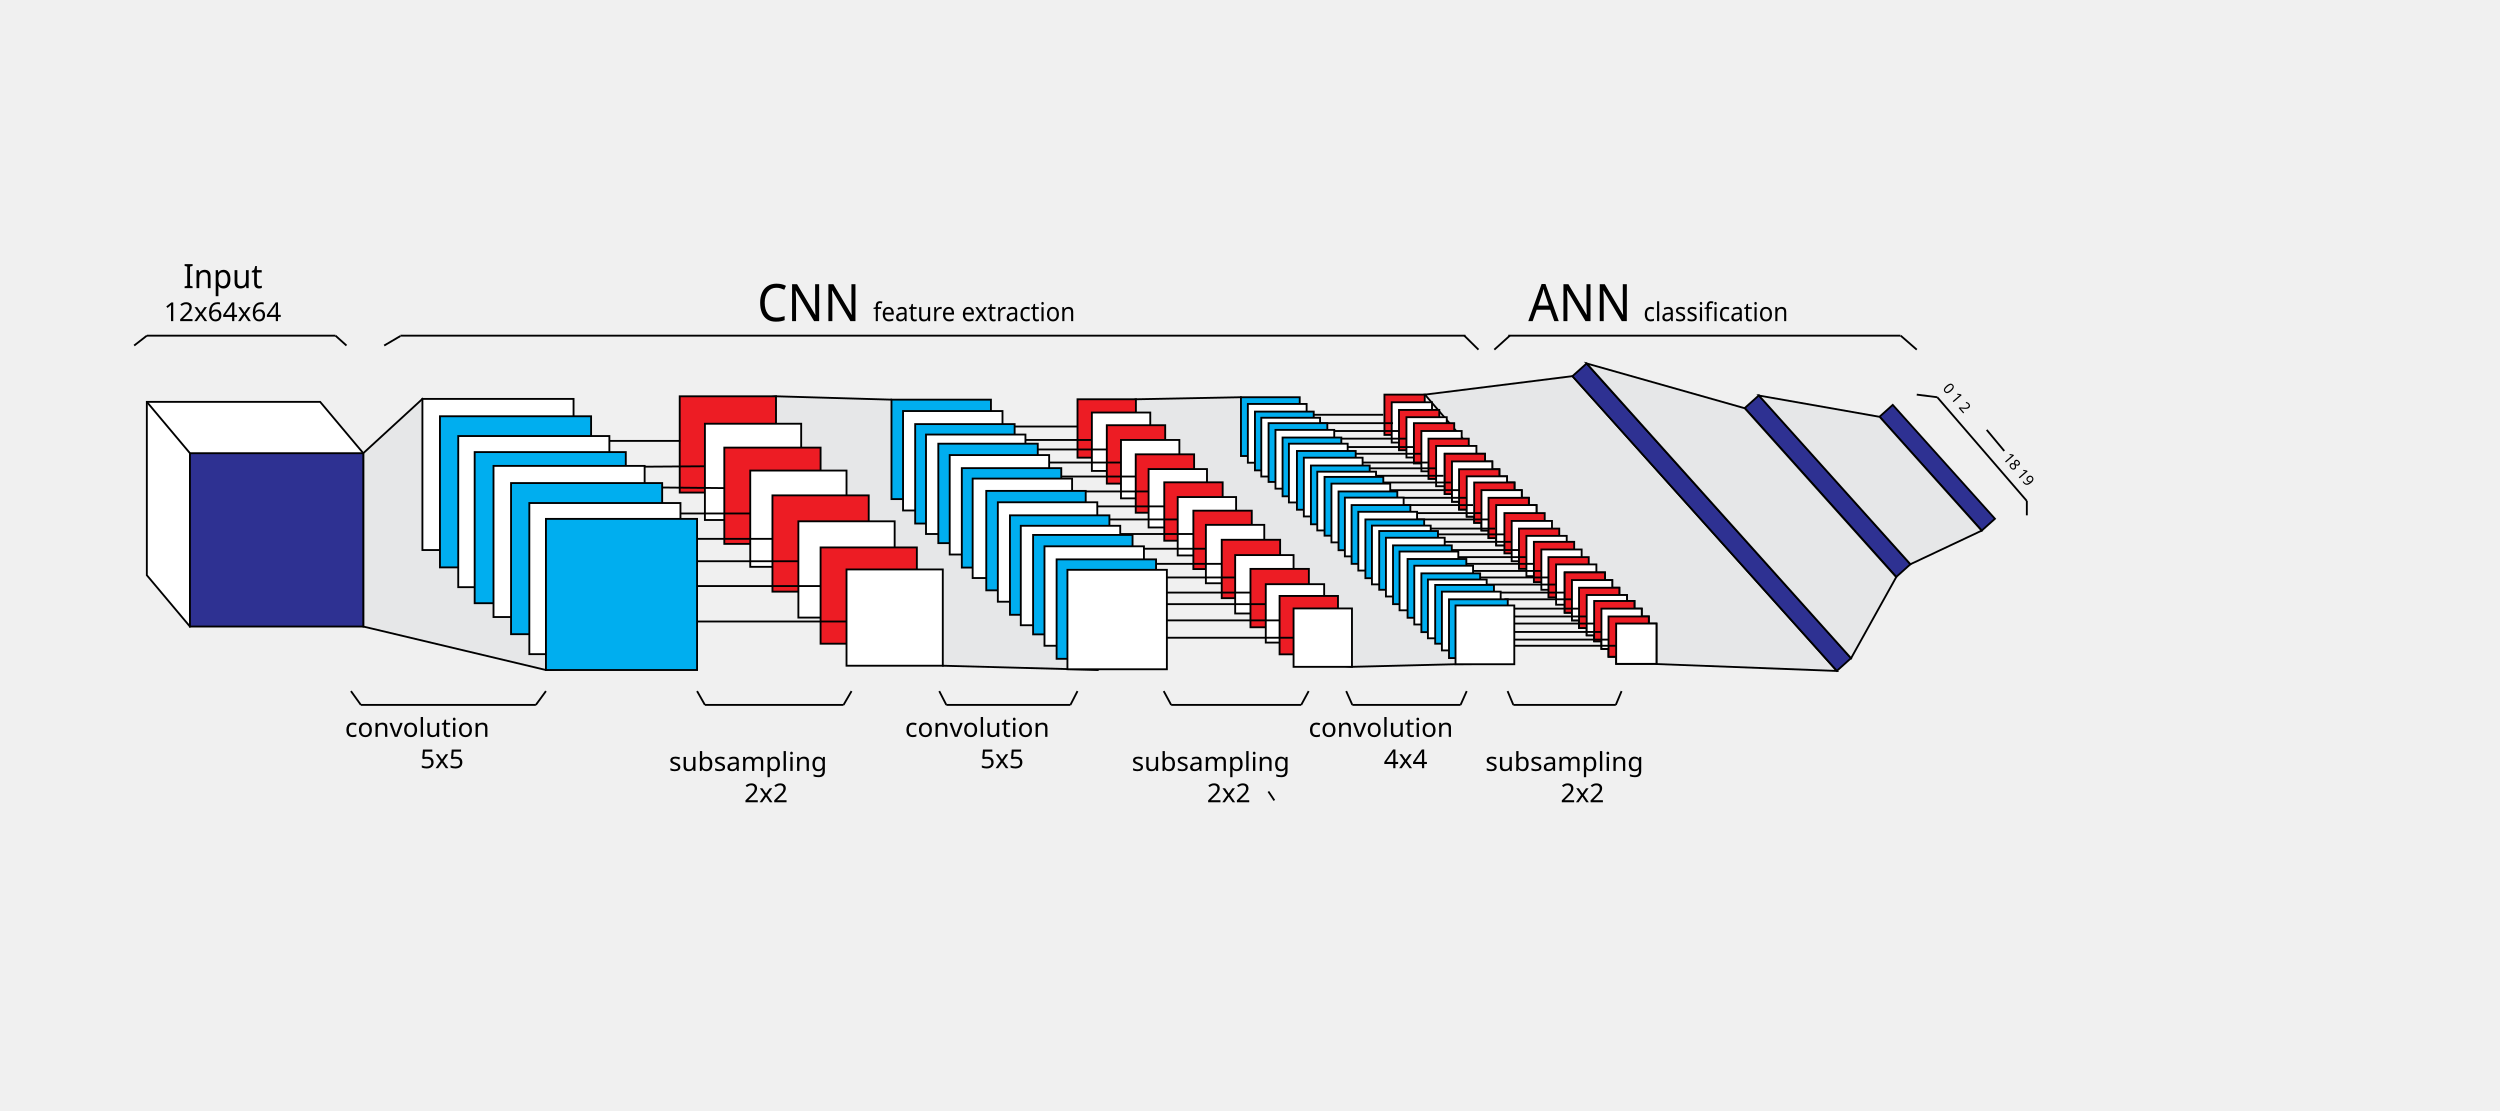
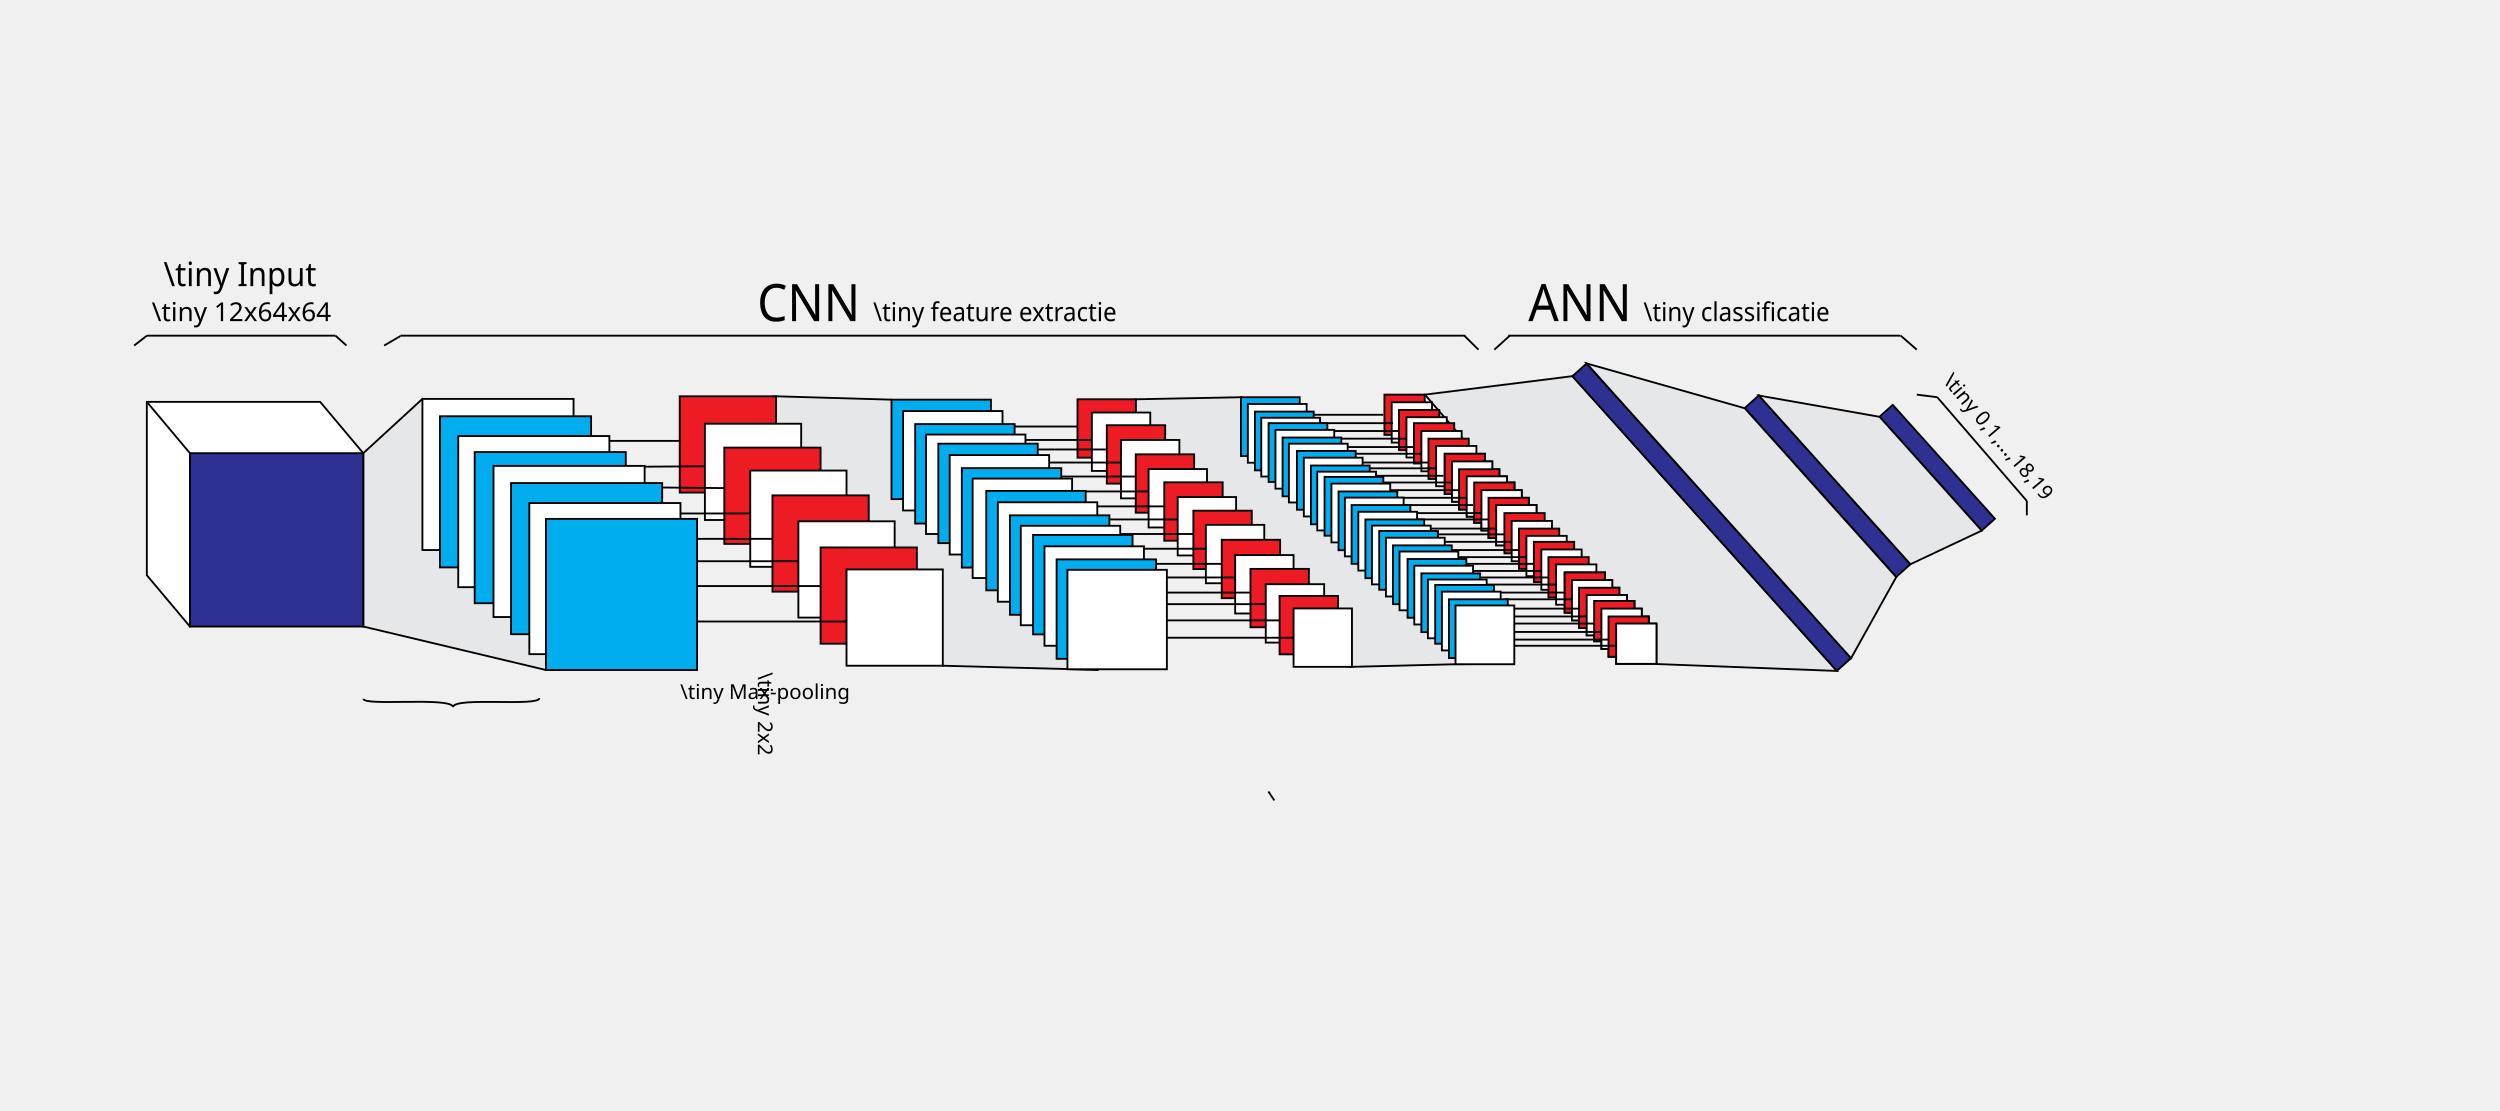
- <svg xmlns="http://www.w3.org/2000/svg" version="1.1" id="Layer_1" x="0px" y="0px" viewBox="0 0 1339.9 595.3" style="enable-background:new 0 0 1339.9 595.3;" xml:space="preserve">
-   <style type="text/css">
+ <svg xmlns="http://www.w3.org/2000/svg" version="1.1" id="Layer_1" x="0px" y="0px" viewBox="0 0 1339.9 595.3" style="enable-background:new 0 0 1339.9 595.3;" xml:space="preserve" width="100%" height="100%">
+   <defs id="defs3591" />
+   <style type="text/css" id="style3310">
	.st0{fill:#FFFFFF;stroke:#000000;stroke-miterlimit:10;}
	.st1{fill:#E6E7E8;stroke:#000000;stroke-miterlimit:10;}
	.st2{fill:#ED1C24;stroke:#000000;stroke-miterlimit:10;}
	.st3{fill:none;stroke:#000000;stroke-miterlimit:10;}
	.st4{stroke:#000000;stroke-miterlimit:10;}
	.st5{font-family:'OCRAStd';}
	.st6{font-size:27.731px;}
	.st7{font-size:14px;}
	.st8{fill:#00AEEF;stroke:#000000;stroke-miterlimit:10;}
	.st9{fill:#2E3192;stroke:#000000;stroke-miterlimit:10;}
	.st10{font-size:8px;}
	.st11{font-size:18px;}
</style>
  <polygon id="XMLID_262_" class="st0" points="194.7,242.9 171.6,215.4 78.7,215.4 78.7,308.3 101.8,335.8 " />
  <polygon id="XMLID_40_" class="st1" points="763.7,211.5 842.8,201.6 984.5,359.6 887.9,355.9 " />
  <g id="XMLID_107_">
    <rect id="XMLID_183_" x="742" y="211.5" class="st2" width="21.6" height="21.6" />
    <rect id="XMLID_182_" x="745.9" y="215.6" class="st0" width="21.6" height="21.6" />
    <rect id="XMLID_181_" x="749.8" y="219.7" class="st2" width="21.6" height="21.6" />
    <rect id="XMLID_180_" x="753.8" y="223.6" class="st0" width="21.6" height="21.6" />
    <rect id="XMLID_179_" x="757.8" y="226.8" class="st2" width="21.6" height="21.6" />
    <rect id="XMLID_178_" x="761.8" y="231" class="st0" width="21.6" height="21.6" />
    <rect id="XMLID_177_" x="765.6" y="235.1" class="st2" width="21.6" height="21.6" />
    <rect id="XMLID_176_" x="769.7" y="239" class="st0" width="21.6" height="21.6" />
    <rect id="XMLID_175_" x="774.3" y="243.2" class="st2" width="21.6" height="21.6" />
    <rect id="XMLID_174_" x="778.2" y="247.3" class="st0" width="21.6" height="21.6" />
    <rect id="XMLID_173_" x="782" y="251.5" class="st2" width="21.6" height="21.6" />
    <rect id="XMLID_172_" x="786.1" y="255.3" class="st0" width="21.6" height="21.6" />
    <rect id="XMLID_171_" x="790.1" y="258.6" class="st2" width="21.6" height="21.6" />
    <rect id="XMLID_170_" x="794" y="262.7" class="st0" width="21.6" height="21.6" />
    <rect id="XMLID_169_" x="797.8" y="266.8" class="st2" width="21.6" height="21.6" />
    <rect id="XMLID_168_" x="801.9" y="270.7" class="st0" width="21.6" height="21.6" />
    <rect id="XMLID_167_" x="774.3" y="243.2" class="st2" width="21.6" height="21.6" />
    <rect id="XMLID_166_" x="778.2" y="247.3" class="st0" width="21.6" height="21.6" />
    <rect id="XMLID_165_" x="782" y="251.5" class="st2" width="21.6" height="21.6" />
    <rect id="XMLID_164_" x="786.1" y="255.3" class="st0" width="21.6" height="21.6" />
    <rect id="XMLID_163_" x="790.1" y="258.6" class="st2" width="21.6" height="21.6" />
    <rect id="XMLID_162_" x="794" y="262.7" class="st0" width="21.6" height="21.6" />
    <rect id="XMLID_161_" x="797.8" y="266.8" class="st2" width="21.6" height="21.6" />
    <rect id="XMLID_160_" x="801.9" y="270.7" class="st0" width="21.6" height="21.6" />
    <rect id="XMLID_159_" x="806.3" y="275" class="st2" width="21.6" height="21.6" />
    <rect id="XMLID_158_" x="810.2" y="279.2" class="st0" width="21.6" height="21.6" />
    <rect id="XMLID_157_" x="814.1" y="283.3" class="st2" width="21.6" height="21.6" />
    <rect id="XMLID_156_" x="818.1" y="287.2" class="st0" width="21.6" height="21.6" />
    <rect id="XMLID_155_" x="822.1" y="290.4" class="st2" width="21.6" height="21.6" />
    <rect id="XMLID_154_" x="826.1" y="294.5" class="st0" width="21.6" height="21.6" />
    <rect id="XMLID_153_" x="829.9" y="298.6" class="st2" width="21.6" height="21.6" />
    <rect id="XMLID_152_" x="834" y="302.5" class="st0" width="21.6" height="21.6" />
    <rect id="XMLID_151_" x="838.6" y="306.8" class="st2" width="21.6" height="21.6" />
    <rect id="XMLID_150_" x="842.5" y="310.9" class="st0" width="21.6" height="21.6" />
    <rect id="XMLID_149_" x="846.3" y="315" class="st2" width="21.6" height="21.6" />
    <rect id="XMLID_148_" x="850.4" y="318.9" class="st0" width="21.6" height="21.6" />
    <rect id="XMLID_147_" x="854.4" y="322.1" class="st2" width="21.6" height="21.6" />
    <rect id="XMLID_146_" x="858.3" y="326.2" class="st0" width="21.6" height="21.6" />
    <rect id="XMLID_145_" x="862.1" y="330.4" class="st2" width="21.6" height="21.6" />
    <rect id="XMLID_144_" x="866.2" y="334.2" class="st0" width="21.6" height="21.6" />
    <rect id="XMLID_143_" x="838.6" y="306.8" class="st2" width="21.6" height="21.6" />
    <rect id="XMLID_142_" x="842.5" y="310.9" class="st0" width="21.6" height="21.6" />
    <rect id="XMLID_141_" x="846.3" y="315" class="st2" width="21.6" height="21.6" />
    <rect id="XMLID_140_" x="850.4" y="318.9" class="st0" width="21.6" height="21.6" />
    <rect id="XMLID_111_" x="854.4" y="322.1" class="st2" width="21.6" height="21.6" />
    <rect id="XMLID_110_" x="858.3" y="326.2" class="st0" width="21.6" height="21.6" />
    <rect id="XMLID_109_" x="862.1" y="330.4" class="st2" width="21.6" height="21.6" />
    <rect id="XMLID_108_" x="866.2" y="334.2" class="st0" width="21.6" height="21.6" />
  </g>
  <g id="XMLID_118_">
    <line id="XMLID_212_" class="st3" x1="741.4" y1="222.3" x2="689.9" y2="222.3" />
    <line id="XMLID_214_" class="st3" x1="746.6" y1="226.8" x2="704.7" y2="226.8" />
    <line id="XMLID_215_" class="st3" x1="749.8" y1="231" x2="709.9" y2="231" />
    <line id="XMLID_216_" class="st3" x1="753.8" y1="235.1" x2="715.6" y2="235.1" />
    <line id="XMLID_217_" class="st3" x1="758" y1="239.6" x2="720.8" y2="239.6" />
    <line id="XMLID_218_" class="st3" x1="761.8" y1="243.2" x2="723.2" y2="243.2" />
    <line id="XMLID_219_" class="st3" x1="765.3" y1="247.9" x2="728" y2="247.9" />
    <line id="XMLID_220_" class="st3" x1="769.7" y1="251" x2="723.2" y2="251" />
    <line id="XMLID_221_" class="st3" x1="773.7" y1="255" x2="731.8" y2="255" />
    <line id="XMLID_222_" class="st3" x1="777.6" y1="258.6" x2="741.4" y2="258.6" />
    <line id="XMLID_223_" class="st3" x1="782" y1="262.7" x2="743.7" y2="262.7" />
    <line id="XMLID_224_" class="st3" x1="785.8" y1="266.8" x2="748.8" y2="266.8" />
    <line id="XMLID_225_" class="st3" x1="789.5" y1="270.7" x2="752.3" y2="270.7" />
    <line id="XMLID_226_" class="st3" x1="794" y1="275" x2="753.8" y2="275" />
    <line id="XMLID_227_" class="st3" x1="797.8" y1="278.4" x2="760" y2="278.4" />
    <line id="XMLID_228_" class="st3" x1="801.3" y1="283.3" x2="762.8" y2="283.3" />
    <line id="XMLID_229_" class="st3" x1="806.3" y1="286.4" x2="757.8" y2="286.4" />
    <line id="XMLID_230_" class="st3" x1="810.2" y1="290.4" x2="771.4" y2="290.4" />
    <line id="XMLID_231_" class="st3" x1="814.1" y1="294.8" x2="776.6" y2="294.8" />
    <line id="XMLID_232_" class="st3" x1="818.1" y1="298.6" x2="780.5" y2="298.6" />
    <line id="XMLID_233_" class="st3" x1="822.1" y1="302.2" x2="783.4" y2="302.2" />
    <line id="XMLID_234_" class="st3" x1="826.1" y1="306" x2="783.6" y2="306" />
    <line id="XMLID_235_" class="st3" x1="829.9" y1="309.5" x2="791.3" y2="309.5" />
    <line id="XMLID_236_" class="st3" x1="834" y1="313.3" x2="796.9" y2="313.3" />
    <line id="XMLID_237_" class="st3" x1="838.6" y1="317.6" x2="797.8" y2="317.6" />
    <line id="XMLID_238_" class="st3" x1="842.5" y1="321.2" x2="806.3" y2="321.2" />
    <line id="XMLID_239_" class="st3" x1="846.3" y1="326.2" x2="808.7" y2="326.2" />
    <line id="XMLID_113_" class="st3" x1="850.4" y1="330.4" x2="810.2" y2="330.4" />
    <line id="XMLID_114_" class="st3" x1="854.4" y1="334.2" x2="808.7" y2="334.2" />
    <line id="XMLID_115_" class="st3" x1="858.3" y1="338.7" x2="808.7" y2="338.7" />
    <line id="XMLID_116_" class="st3" x1="862.1" y1="342.8" x2="808.7" y2="342.8" />
    <line id="XMLID_117_" class="st3" x1="866.2" y1="346.1" x2="808.7" y2="346.1" />
  </g>
  <polygon id="XMLID_213_" class="st1" points="600.8,216.5 602.8,215.9 608.8,214 665.1,212.9 792.4,355.9 780.1,356 724.6,357.4   710.9,355.9 " />
  <g id="XMLID_103_">
    <path id="XMLID_20_" class="st2" d="M608.8,245.3h-31.3V214c5.9,0,11.8,0,17.7,0c4.5,0,9.1,0,13.6,0   C608.8,224.5,608.8,234.9,608.8,245.3z" />
    <rect id="XMLID_16_" x="585.2" y="221.1" class="st0" width="31.3" height="31.3" />
    <rect id="XMLID_15_" x="593.2" y="227.9" class="st2" width="31.3" height="31.3" />
    <rect id="XMLID_14_" x="600.8" y="235.8" class="st0" width="31.3" height="31.3" />
    <rect id="XMLID_13_" x="608.7" y="243.5" class="st2" width="31.3" height="31.3" />
    <rect id="XMLID_12_" x="615.6" y="251.4" class="st0" width="31.3" height="31.3" />
    <rect id="XMLID_11_" x="624" y="258.5" class="st2" width="31.3" height="31.3" />
    <rect id="XMLID_10_" x="631.2" y="266.4" class="st0" width="31.3" height="31.3" />
    <rect id="XMLID_9_" x="639.6" y="273.7" class="st2" width="31.3" height="31.3" />
    <rect id="XMLID_8_" x="646.3" y="281.3" class="st0" width="31.3" height="31.3" />
    <rect id="XMLID_7_" x="654.8" y="289.3" class="st2" width="31.3" height="31.3" />
    <rect id="XMLID_5_" x="662" y="297.5" class="st0" width="31.3" height="31.3" />
    <rect id="XMLID_4_" x="670.2" y="304.9" class="st2" width="31.3" height="31.3" />
    <rect id="XMLID_3_" x="678.4" y="313.1" class="st0" width="31.3" height="31.3" />
    <rect id="XMLID_2_" x="685.8" y="319.4" class="st2" width="31.3" height="31.3" />
    <rect id="XMLID_6_" x="693.3" y="326.1" class="st0" width="31.3" height="31.3" />
  </g>
  <g id="XMLID_195_">
    <line id="XMLID_194_" class="st3" x1="577.5" y1="228.6" x2="521.3" y2="228.6" />
    <line id="XMLID_196_" class="st3" x1="585.2" y1="235.8" x2="534.8" y2="235.8" />
    <line id="XMLID_197_" class="st3" x1="592.9" y1="240.9" x2="537.3" y2="240.9" />
    <line id="XMLID_198_" class="st3" x1="600.8" y1="247.9" x2="549.5" y2="247.9" />
    <line id="XMLID_199_" class="st3" x1="608.7" y1="255.4" x2="565.1" y2="255.4" />
    <line id="XMLID_200_" class="st3" x1="615.6" y1="263.4" x2="562.3" y2="263.4" />
    <line id="XMLID_201_" class="st3" x1="624" y1="271.4" x2="581.9" y2="271.4" />
    <line id="XMLID_202_" class="st3" x1="631.2" y1="278.4" x2="585.2" y2="278.4" />
    <line id="XMLID_203_" class="st3" x1="639.6" y1="286.2" x2="586.5" y2="286.2" />
    <line id="XMLID_204_" class="st3" x1="646.3" y1="294.1" x2="593.2" y2="294.1" />
    <line id="XMLID_205_" class="st3" x1="654.8" y1="302.2" x2="608.7" y2="302.2" />
    <line id="XMLID_206_" class="st3" x1="662" y1="309.5" x2="619.7" y2="309.5" />
    <line id="XMLID_207_" class="st3" x1="670.4" y1="317.6" x2="619.7" y2="317.6" />
    <line id="XMLID_208_" class="st3" x1="678.4" y1="323.8" x2="616.5" y2="323.8" />
    <line id="XMLID_209_" class="st3" x1="685.8" y1="332.5" x2="619.6" y2="332.5" />
    <line id="XMLID_210_" class="st3" x1="693.3" y1="341.8" x2="610.5" y2="341.8" />
  </g>
  <polygon id="XMLID_193_" class="st1" points="416,212.4 477.8,214.2 588,359.1 572.1,358.6 505.3,356.8 402.1,214.2 " />
  <g id="XMLID_105_">
    <rect id="XMLID_54_" x="364.3" y="212.4" class="st2" width="51.6" height="51.6" />
    <rect id="XMLID_53_" x="377.8" y="227.1" class="st0" width="51.6" height="51.6" />
    <rect id="XMLID_52_" x="388.2" y="239.9" class="st2" width="51.6" height="51.6" />
    <rect id="XMLID_51_" x="402.1" y="252.2" class="st0" width="51.6" height="51.6" />
    <rect id="XMLID_50_" x="414" y="265.5" class="st2" width="51.6" height="51.6" />
    <rect id="XMLID_49_" x="427.9" y="279.4" class="st0" width="51.6" height="51.6" />
    <rect id="XMLID_48_" x="439.8" y="293.4" class="st2" width="51.6" height="51.6" />
    <rect id="XMLID_43_" x="453.7" y="305.2" class="st0" width="51.6" height="51.6" />
  </g>
  <g id="XMLID_192_">
    <line id="XMLID_139_" class="st3" x1="364.6" y1="236.3" x2="298.4" y2="236.3" />
    <line id="XMLID_185_" class="st3" x1="377.8" y1="249.9" x2="307.8" y2="250.4" />
    <line id="XMLID_186_" class="st3" x1="388.2" y1="261.6" x2="336.5" y2="261.1" />
    <line id="XMLID_187_" class="st3" x1="402.1" y1="275.2" x2="345.9" y2="275.2" />
    <line id="XMLID_188_" class="st3" x1="414" y1="288.8" x2="355.7" y2="288.8" />
    <line id="XMLID_189_" class="st3" x1="427.9" y1="300.8" x2="358.1" y2="300.8" />
    <line id="XMLID_190_" class="st3" x1="439.8" y1="314.1" x2="352.7" y2="314.1" />
    <line id="XMLID_191_" class="st3" x1="453.7" y1="333.1" x2="352.7" y2="333.1" />
  </g>
  <polygon id="XMLID_184_" class="st1" points="194.7,242.9 226.4,213.8 305,358.6 292.6,359.1 194.7,335.8 " />
  <line id="XMLID_24_" class="st4" x1="214.6" y1="179.9" x2="785.4" y2="179.9" />
  <line id="XMLID_25_" class="st3" x1="214.6" y1="180.1" x2="205.9" y2="185.2" />
  <line id="XMLID_26_" class="st3" x1="784.8" y1="179.9" x2="792.4" y2="187.4" />
  <text id="XMLID_27_" transform="matrix(0.9235 0 0 1 405.8546 172.1188)" class="st5 st6">CNN</text>
-   <text id="XMLID_28_" transform="matrix(0.9235 0 0 1 467.9583 172.1191)" class="st5 st7">feature extraction</text>
-   <line id="XMLID_29_" class="st3" x1="193.4" y1="377.8" x2="287.2" y2="377.8" />
-   <line id="XMLID_34_" class="st3" x1="188.1" y1="370.4" x2="193.4" y2="377.8" />
-   <line id="XMLID_35_" class="st3" x1="287.2" y1="377.8" x2="292.6" y2="370.4" />
+   <text id="XMLID_28_" transform="matrix(0.9235,0,0,1,467.9583,172.1191)" class="st5 st7" style="font-size:14px;font-family:OCRAStd">\tiny feature extractie</text>
  <line id="XMLID_36_" class="st3" x1="679.8" y1="424.2" x2="683" y2="429" />
  <g id="XMLID_106_">
    <rect id="XMLID_42_" x="226.4" y="213.8" class="st0" width="81" height="81" />
    <rect id="XMLID_33_" x="235.8" y="223.1" class="st8" width="81" height="81" />
    <rect id="XMLID_23_" x="245.6" y="233.7" class="st0" width="81" height="81" />
    <rect id="XMLID_22_" x="254.4" y="242.3" class="st8" width="81" height="81" />
    <rect id="XMLID_19_" x="264.5" y="249.7" class="st0" width="81" height="81" />
    <rect id="XMLID_18_" x="273.9" y="258.9" class="st8" width="81" height="81" />
    <rect id="XMLID_17_" x="283.7" y="269.6" class="st0" width="81" height="81" />
    <rect id="XMLID_21_" x="292.6" y="278.1" class="st8" width="81" height="81" />
  </g>
  <g id="XMLID_104_">
    <rect id="XMLID_70_" x="477.8" y="214.2" class="st8" width="53.3" height="53.3" />
    <rect id="XMLID_69_" x="484" y="220.3" class="st0" width="53.3" height="53.3" />
    <rect id="XMLID_68_" x="490.5" y="227.3" class="st8" width="53.3" height="53.3" />
    <rect id="XMLID_67_" x="496.3" y="232.9" class="st0" width="53.3" height="53.3" />
    <rect id="XMLID_66_" x="502.9" y="237.8" class="st8" width="53.3" height="53.3" />
    <rect id="XMLID_65_" x="509" y="243.9" class="st0" width="53.3" height="53.3" />
    <rect id="XMLID_64_" x="515.5" y="250.9" class="st8" width="53.3" height="53.3" />
    <rect id="XMLID_63_" x="521.3" y="256.5" class="st0" width="53.3" height="53.3" />
    <rect id="XMLID_62_" x="528.6" y="263.1" class="st8" width="53.3" height="53.3" />
    <rect id="XMLID_61_" x="534.8" y="269.2" class="st0" width="53.3" height="53.3" />
    <rect id="XMLID_60_" x="541.3" y="276.2" class="st8" width="53.3" height="53.3" />
    <rect id="XMLID_59_" x="547.1" y="281.8" class="st0" width="53.3" height="53.3" />
    <rect id="XMLID_58_" x="553.7" y="286.7" class="st8" width="53.3" height="53.3" />
    <rect id="XMLID_57_" x="559.8" y="292.8" class="st0" width="53.3" height="53.3" />
    <rect id="XMLID_56_" x="566.3" y="299.8" class="st8" width="53.3" height="53.3" />
    <rect id="XMLID_55_" x="572.1" y="305.4" class="st0" width="53.3" height="53.3" />
  </g>
  <g id="XMLID_102_">
    <rect id="XMLID_101_" x="665.1" y="212.9" class="st8" width="31.5" height="31.5" />
    <rect id="XMLID_100_" x="668.8" y="216.5" class="st0" width="31.5" height="31.5" />
    <rect id="XMLID_99_" x="672.6" y="220.6" class="st8" width="31.5" height="31.5" />
    <rect id="XMLID_98_" x="676" y="223.9" class="st0" width="31.5" height="31.5" />
    <rect id="XMLID_97_" x="679.9" y="226.8" class="st8" width="31.5" height="31.5" />
    <rect id="XMLID_96_" x="683.6" y="230.4" class="st0" width="31.5" height="31.5" />
    <rect id="XMLID_95_" x="687.4" y="234.5" class="st8" width="31.5" height="31.5" />
    <rect id="XMLID_94_" x="690.8" y="237.8" class="st0" width="31.5" height="31.5" />
    <rect id="XMLID_93_" x="695.1" y="241.7" class="st8" width="31.5" height="31.5" />
    <rect id="XMLID_92_" x="698.8" y="245.3" class="st0" width="31.5" height="31.5" />
    <rect id="XMLID_91_" x="702.6" y="249.5" class="st8" width="31.5" height="31.5" />
    <rect id="XMLID_90_" x="706" y="252.8" class="st0" width="31.5" height="31.5" />
    <rect id="XMLID_89_" x="709.9" y="255.6" class="st8" width="31.5" height="31.5" />
    <rect id="XMLID_88_" x="713.6" y="259.2" class="st0" width="31.5" height="31.5" />
    <rect id="XMLID_87_" x="717.4" y="263.4" class="st8" width="31.5" height="31.5" />
    <rect id="XMLID_86_" x="720.8" y="266.7" class="st0" width="31.5" height="31.5" />
    <rect id="XMLID_85_" x="724.4" y="270.7" class="st8" width="31.5" height="31.5" />
    <rect id="XMLID_84_" x="728" y="274.3" class="st0" width="31.5" height="31.5" />
    <rect id="XMLID_83_" x="731.8" y="278.4" class="st8" width="31.5" height="31.5" />
    <rect id="XMLID_82_" x="735.3" y="281.7" class="st0" width="31.5" height="31.5" />
    <rect id="XMLID_81_" x="739.2" y="284.6" class="st8" width="31.5" height="31.5" />
    <rect id="XMLID_80_" x="742.8" y="288.2" class="st0" width="31.5" height="31.5" />
    <rect id="XMLID_79_" x="746.6" y="292.3" class="st8" width="31.5" height="31.5" />
    <rect id="XMLID_78_" x="750.1" y="295.6" class="st0" width="31.5" height="31.5" />
    <rect id="XMLID_77_" x="754.4" y="299.6" class="st8" width="31.5" height="31.5" />
    <rect id="XMLID_76_" x="758" y="303.2" class="st0" width="31.5" height="31.5" />
    <rect id="XMLID_75_" x="761.8" y="307.3" class="st8" width="31.5" height="31.5" />
    <rect id="XMLID_74_" x="765.3" y="310.6" class="st0" width="31.5" height="31.5" />
    <rect id="XMLID_73_" x="769.2" y="313.5" class="st8" width="31.5" height="31.5" />
    <rect id="XMLID_72_" x="772.8" y="317.1" class="st0" width="31.5" height="31.5" />
    <rect id="XMLID_71_" x="776.6" y="321.2" class="st8" width="31.5" height="31.5" />
    <rect id="XMLID_30_" x="780.1" y="324.5" class="st0" width="31.5" height="31.5" />
  </g>
  <rect id="XMLID_112_" x="101.8" y="242.9" class="st9" width="92.9" height="92.9" />
  <path id="XMLID_211_" class="st2" d="M606.4,187.4" />
-   <line id="XMLID_122_" class="st3" x1="377.8" y1="377.8" x2="452.1" y2="377.8" />
-   <line id="XMLID_121_" class="st3" x1="373.6" y1="370.4" x2="377.8" y2="377.8" />
-   <line id="XMLID_120_" class="st3" x1="452.1" y1="377.8" x2="456.4" y2="370.4" />
-   <line id="XMLID_123_" class="st3" x1="507.2" y1="377.8" x2="573.7" y2="377.8" />
-   <line id="XMLID_119_" class="st3" x1="503.4" y1="370.4" x2="507.2" y2="377.8" />
-   <line id="XMLID_44_" class="st3" x1="573.7" y1="377.8" x2="577.5" y2="370.4" />
-   <line id="XMLID_240_" class="st3" x1="627.7" y1="377.8" x2="697.4" y2="377.8" />
-   <line id="XMLID_125_" class="st3" x1="623.7" y1="370.4" x2="627.7" y2="377.8" />
-   <line id="XMLID_124_" class="st3" x1="697.4" y1="377.8" x2="701.4" y2="370.4" />
-   <line id="XMLID_243_" class="st3" x1="724.8" y1="377.8" x2="782.8" y2="377.8" />
-   <line id="XMLID_242_" class="st3" x1="721.5" y1="370.4" x2="724.8" y2="377.8" />
-   <line id="XMLID_241_" class="st3" x1="782.8" y1="377.8" x2="786.1" y2="370.4" />
-   <line id="XMLID_246_" class="st3" x1="811.1" y1="377.8" x2="866" y2="377.8" />
-   <line id="XMLID_245_" class="st3" x1="808" y1="370.4" x2="811.1" y2="377.8" />
-   <line id="XMLID_244_" class="st3" x1="866" y1="377.8" x2="869.1" y2="370.4" />
-   <text id="XMLID_247_" transform="matrix(1 0 0 1 184.8829 394.9307)">
-     <tspan x="0" y="0" class="st5 st7">convolution</tspan>
-     <tspan x="40.3" y="16.8" class="st5 st7">5x5</tspan>
-   </text>
-   <text id="XMLID_248_" transform="matrix(1 0 0 1 358.5634 413.1828)">
-     <tspan x="0" y="0" class="st5 st7">subsampling</tspan>
-     <tspan x="40.3" y="16.8" class="st5 st7">2x2</tspan>
-   </text>
-   <text id="XMLID_249_" transform="matrix(1 0 0 1 485.0362 394.9307)">
-     <tspan x="0" y="0" class="st5 st7">convolution</tspan>
-     <tspan x="40.3" y="16.8" class="st5 st7">5x5</tspan>
-   </text>
-   <text id="XMLID_1_" transform="matrix(1 0 0 1 606.5365 413.1829)">
-     <tspan x="0" y="0" class="st5 st7">subsampling</tspan>
-     <tspan x="40.3" y="16.8" class="st5 st7">2x2</tspan>
-   </text>
-   <text id="XMLID_31_" transform="matrix(1 0 0 1 701.3279 394.9307)">
-     <tspan x="0" y="0" class="st5 st7">convolution</tspan>
-     <tspan x="40.3" y="16.8" class="st5 st7">4x4</tspan>
-   </text>
-   <text id="XMLID_37_" transform="matrix(1 0 0 1 796.0931 413.183)">
-     <tspan x="0" y="0" class="st5 st7">subsampling</tspan>
-     <tspan x="40.3" y="16.8" class="st5 st7">2x2</tspan>
-   </text>
  <rect id="XMLID_32_" x="912.3" y="171.1" transform="matrix(0.7443 -0.6679 0.6679 0.7443 49.4555 683.5897)" class="st9" width="10.2" height="212.2" />
  <rect id="XMLID_38_" x="974.4" y="199.8" transform="matrix(0.7443 -0.6679 0.6679 0.7443 76.4125 720.7872)" class="st9" width="10.2" height="121.6" />
  <rect id="XMLID_39_" x="1033.5" y="209.7" transform="matrix(0.7443 -0.6679 0.6679 0.7443 98.0735 757.5383)" class="st9" width="9.5" height="82" />
  <polygon id="XMLID_41_" class="st1" points="850.4,194.8 935.1,218.8 1016.3,309.3 992.1,352.8 " />
  <polygon id="XMLID_45_" class="st1" points="942.7,212 1007.4,223.4 1062.1,284.4 1023.9,302.4 " />
  <line id="XMLID_253_" class="st4" x1="808.4" y1="179.9" x2="1018.6" y2="179.9" />
  <line id="XMLID_252_" class="st3" x1="809.2" y1="179.9" x2="800.9" y2="187.4" />
  <line id="XMLID_251_" class="st3" x1="1018.7" y1="179.9" x2="1027.3" y2="187.4" />
  <text id="XMLID_250_" transform="matrix(0.9235 0 0 1 819.0963 172.1186)" class="st5 st6">ANN</text>
-   <text id="XMLID_47_" transform="matrix(0.9235 0 0 1 880.8167 172.119)" class="st5 st7">classification</text>
+   <text id="XMLID_47_" transform="matrix(0.9235,0,0,1,880.8167,172.119)" class="st5 st7" style="font-size:14px;font-family:OCRAStd">\tiny classificatie</text>
  <path id="XMLID_46_" class="st2" d="M982.2,187.4" />
  <line id="XMLID_254_" class="st4" x1="1038.3" y1="212.9" x2="1086.3" y2="268.5" />
  <line id="XMLID_255_" class="st4" x1="1086.3" y1="268.5" x2="1086.3" y2="276.2" />
  <line id="XMLID_256_" class="st3" x1="1038.3" y1="212.9" x2="1027.3" y2="211.5" />
-   <text id="XMLID_257_" transform="matrix(0.6511 0.759 -0.759 0.6511 1040.85 208.3016)" class="st5 st10">0 1 2</text>
-   <text id="XMLID_258_" transform="matrix(0.6525 0.7578 -0.7578 0.6525 1073.237 245.7003)" class="st5 st10">18 19</text>
-   <line id="XMLID_259_" class="st3" x1="1064.8" y1="230.4" x2="1074.2" y2="241.7" />
  <line id="XMLID_260_" class="st3" x1="78.7" y1="215.4" x2="101.8" y2="242.9" />
  <line id="XMLID_261_" class="st3" x1="78.7" y1="179.9" x2="179.8" y2="179.9" />
  <line id="XMLID_263_" class="st3" x1="78.7" y1="179.9" x2="71.9" y2="185.2" />
  <line id="XMLID_264_" class="st3" x1="179.8" y1="179.9" x2="185.7" y2="185.2" />
-   <text id="XMLID_265_" transform="matrix(0.9235 0 0 1 98.2828 154.4387)" class="st5 st11">Input</text>
-   <text id="XMLID_266_" transform="matrix(1 0 0 1 87.8833 172.1191)" class="st5 st7">12x64x64</text>
+   <text id="XMLID_265_" transform="scale(0.960989,1.040595)" class="st5 st11" x="133.847" y="147.365" style="font-size:17.298px;text-align:center;text-anchor:middle;font-family:OCRAStd">\tiny Input</text>
+   <text id="XMLID_266_" class="st5 st7" x="129.383" y="172.119" style="font-size:14px;text-align:center;text-anchor:middle;font-family:OCRAStd">\tiny 12x64x64</text>
+   <path style="fill:none;stroke:#000000;stroke-width:1px;stroke-linecap:butt;stroke-linejoin:bevel;stroke-opacity:1" d="m 194.798,374.523 c -0.161,4.088 46.743,-1.173 48.028,4.356 1.013,-5.529 46.105,0.018 46.292,-4.733" id="path3597" />
+   <text xml:space="preserve" style="font-size:11px;font-style:normal;font-weight:normal;text-align:center;line-height:125%;letter-spacing:0px;word-spacing:0px;writing-mode:lr-tb;text-anchor:middle;fill:#000000;fill-opacity:1;stroke:none;font-family:Sans" x="414.317" y="374.639" id="text4367">
+     <tspan id="tspan4369" x="414.317" y="374.639">\tiny Max-pooling</tspan>
+   </text>
+   <text xml:space="preserve" style="font-size:11px;font-style:normal;font-weight:normal;text-align:center;line-height:125%;letter-spacing:0px;word-spacing:0px;writing-mode:tb-rl;text-anchor:middle;fill:#000000;fill-opacity:1;stroke:none;font-family:Sans" x="410.46" y="390.07" id="text4371" transform="translate(-2.5944812e-5,0)">
+     <tspan id="tspan4373" x="410.46" y="390.07" style="writing-mode:lr-tb">\tiny 2x2</tspan>
+   </text>
+   <text xml:space="preserve" style="font-size:11px;font-style:normal;font-weight:normal;text-align:center;line-height:125%;letter-spacing:0px;word-spacing:0px;writing-mode:lr-tb;text-anchor:middle;fill:#000000;fill-opacity:1;stroke:none;font-family:Sans" x="873.74" y="-663.934" id="text4394" transform="matrix(0.6447679,0.7643784,-0.7643784,0.6447679,0,0)">
+     <tspan id="tspan4396" x="873.74" y="-663.934">\tiny 0,1,...,18,19</tspan>
+   </text>
</svg>
